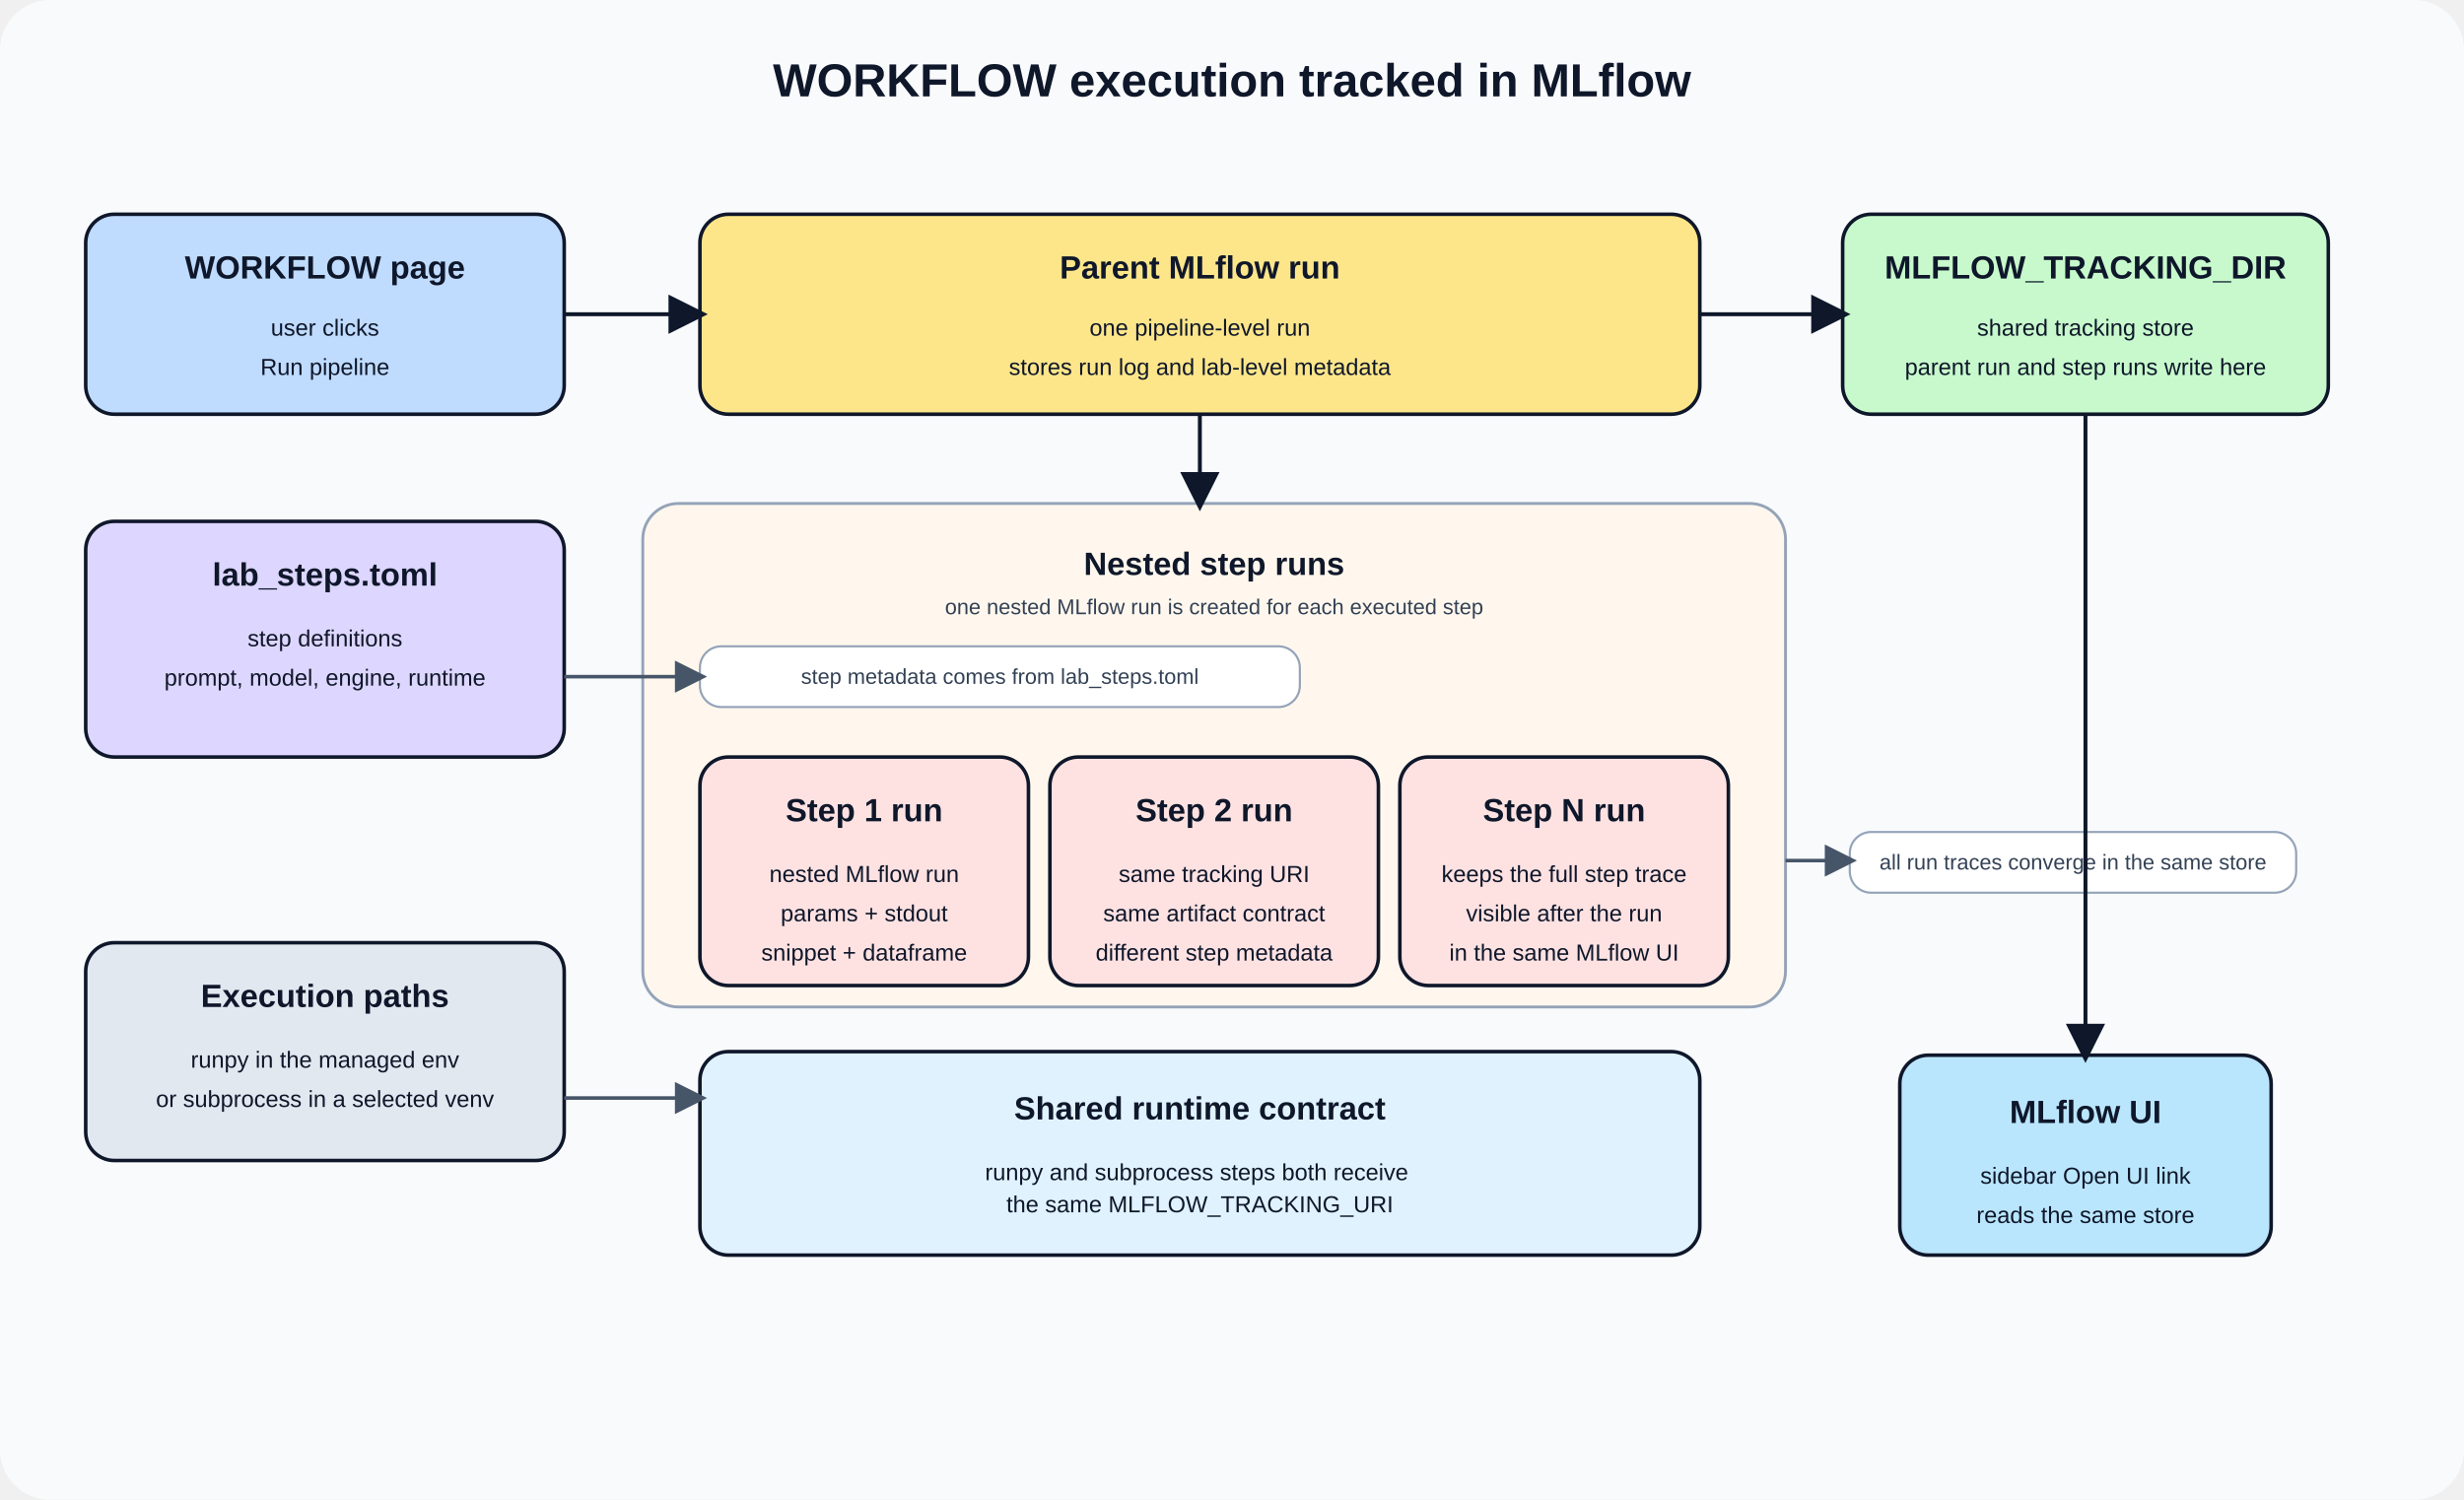
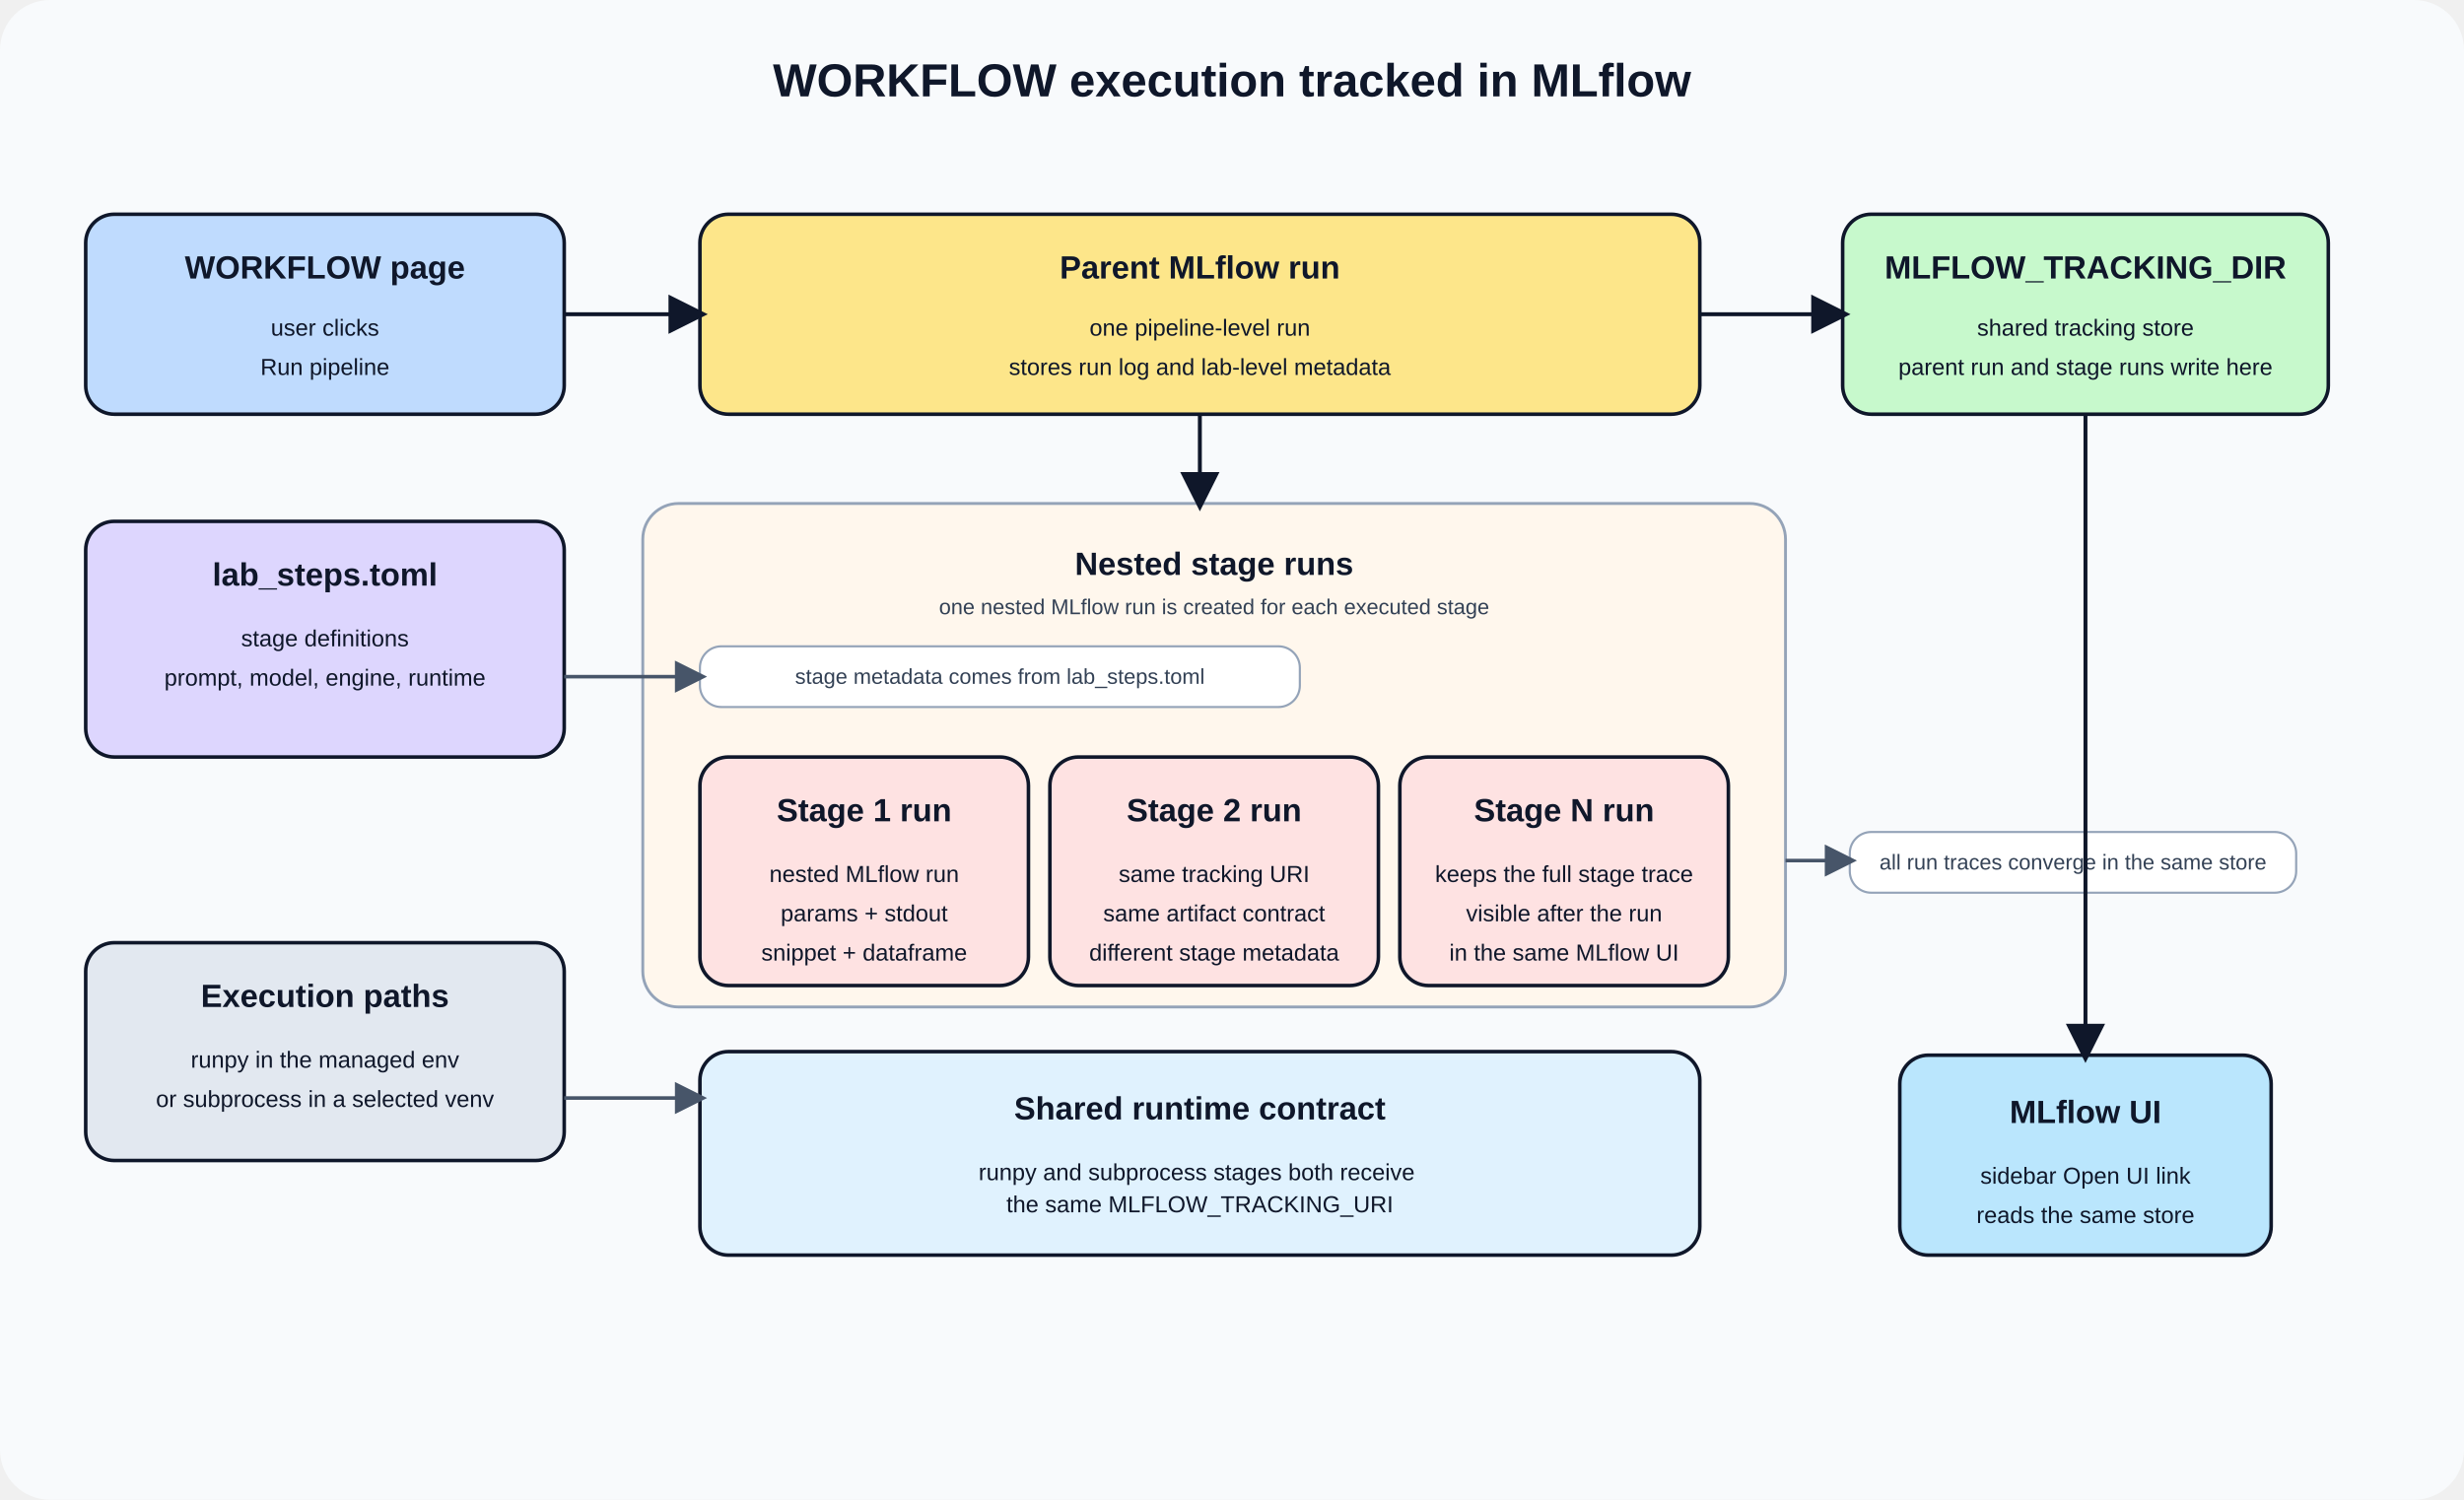
<svg xmlns="http://www.w3.org/2000/svg" width="1380" height="840" viewBox="0 0 1380 840" role="img" aria-labelledby="title desc">
  <defs>
    <style>
      text { font-family: Arial, Helvetica, sans-serif; fill: #0f172a; }
      .box { stroke: #0f172a; stroke-width: 2; rx: 16; ry: 16; }
      .panel { stroke: #94a3b8; stroke-width: 1.6; rx: 20; ry: 20; }
      .title { font-size: 26px; font-weight: 700; }
      .caption { font-size: 18px; font-weight: 700; }
      .body { font-size: 13px; }
      .small { font-size: 12px; }
      .muted { fill: #334155; }
      .arrow { stroke: #0f172a; stroke-width: 2.2; fill: none; marker-end: url(#arrow); }
      .soft-arrow { stroke: #475569; stroke-width: 2; fill: none; marker-end: url(#arrow-soft); }
      .pill { fill: #ffffff; stroke: #94a3b8; stroke-width: 1.2; rx: 12; ry: 12; }
    </style>
    <marker id="arrow" markerWidth="10" markerHeight="10" refX="8" refY="5" orient="auto" markerUnits="strokeWidth">
      <path d="M0,0 L10,5 L0,10 z" fill="#0f172a" />
    </marker>
    <marker id="arrow-soft" markerWidth="9" markerHeight="9" refX="7" refY="4.5" orient="auto" markerUnits="strokeWidth">
      <path d="M0,0 L9,4.5 L0,9 z" fill="#475569" />
    </marker>
  </defs>
  <rect width="100%" height="100%" fill="#f8fafc" rx="28" ry="28" />
  <text class="title" x="690" y="54" text-anchor="middle">WORKFLOW execution tracked in MLflow</text>
  <g transform="translate(48,120)">
    <rect class="box" width="268" height="112" fill="#bfdbfe" />
    <text class="caption" x="134" y="36" text-anchor="middle">WORKFLOW page</text>
    <text class="body" x="134" y="68" text-anchor="middle">user clicks</text>
    <text class="body" x="134" y="90" text-anchor="middle">Run pipeline</text>
  </g>
  <g transform="translate(48,292)">
    <rect class="box" width="268" height="132" fill="#ddd6fe" />
    <text class="caption" x="134" y="36" text-anchor="middle">lab_steps.toml</text>
-     <text class="body" x="134" y="70" text-anchor="middle">step definitions</text>
+     <text class="body" x="134" y="70" text-anchor="middle">stage definitions</text>
    <text class="body" x="134" y="92" text-anchor="middle">prompt, model, engine, runtime</text>
  </g>
  <g transform="translate(48,528)">
    <rect class="box" width="268" height="122" fill="#e2e8f0" />
    <text class="caption" x="134" y="36" text-anchor="middle">Execution paths</text>
    <text class="body" x="134" y="70" text-anchor="middle">runpy in the managed env</text>
    <text class="body" x="134" y="92" text-anchor="middle">or subprocess in a selected venv</text>
  </g>
  <g transform="translate(392,120)">
    <rect class="box" width="560" height="112" fill="#fde68a" />
    <text class="caption" x="280" y="36" text-anchor="middle">Parent MLflow run</text>
    <text class="body" x="280" y="68" text-anchor="middle">one pipeline-level run</text>
    <text class="body" x="280" y="90" text-anchor="middle">stores run log and lab-level metadata</text>
  </g>
  <g transform="translate(360,282)">
    <rect class="panel" width="640" height="282" fill="#fff7ed" />
-     <text class="caption" x="320" y="40" text-anchor="middle">Nested step runs</text>
-     <text class="small muted" x="320" y="62" text-anchor="middle">one nested MLflow run is created for each executed step</text>
+     <text class="caption" x="320" y="40" text-anchor="middle">Nested stage runs</text>
+     <text class="small muted" x="320" y="62" text-anchor="middle">one nested MLflow run is created for each executed stage</text>
  </g>
  <rect class="pill" x="392" y="362" width="336" height="34" />
-   <text class="small muted" x="560" y="383" text-anchor="middle">step metadata comes from lab_steps.toml</text>
+   <text class="small muted" x="560" y="383" text-anchor="middle">stage metadata comes from lab_steps.toml</text>
  <g transform="translate(392,424)">
    <rect class="box" width="184" height="128" fill="#fee2e2" />
-     <text class="caption" x="92" y="36" text-anchor="middle">Step 1 run</text>
+     <text class="caption" x="92" y="36" text-anchor="middle">Stage 1 run</text>
    <text class="body" x="92" y="70" text-anchor="middle">nested MLflow run</text>
    <text class="body" x="92" y="92" text-anchor="middle">params + stdout</text>
    <text class="body" x="92" y="114" text-anchor="middle">snippet + dataframe</text>
  </g>
  <g transform="translate(588,424)">
    <rect class="box" width="184" height="128" fill="#fee2e2" />
-     <text class="caption" x="92" y="36" text-anchor="middle">Step 2 run</text>
+     <text class="caption" x="92" y="36" text-anchor="middle">Stage 2 run</text>
    <text class="body" x="92" y="70" text-anchor="middle">same tracking URI</text>
    <text class="body" x="92" y="92" text-anchor="middle">same artifact contract</text>
-     <text class="body" x="92" y="114" text-anchor="middle">different step metadata</text>
+     <text class="body" x="92" y="114" text-anchor="middle">different stage metadata</text>
  </g>
  <g transform="translate(784,424)">
    <rect class="box" width="184" height="128" fill="#fee2e2" />
-     <text class="caption" x="92" y="36" text-anchor="middle">Step N run</text>
-     <text class="body" x="92" y="70" text-anchor="middle">keeps the full step trace</text>
+     <text class="caption" x="92" y="36" text-anchor="middle">Stage N run</text>
+     <text class="body" x="92" y="70" text-anchor="middle">keeps the full stage trace</text>
    <text class="body" x="92" y="92" text-anchor="middle">visible after the run</text>
    <text class="body" x="92" y="114" text-anchor="middle">in the same MLflow UI</text>
  </g>
  <g transform="translate(392,589)">
    <rect class="box" width="560" height="114" fill="#e0f2fe" />
    <text class="caption" x="280" y="38" text-anchor="middle">Shared runtime contract</text>
    <text class="body" x="280" y="72" text-anchor="middle">
-       <tspan x="280" dy="0">runpy and subprocess steps both receive</tspan>
+       <tspan x="280" dy="0">runpy and subprocess stages both receive</tspan>
      <tspan x="280" dy="18">the same MLFLOW_TRACKING_URI</tspan>
    </text>
  </g>
  <g transform="translate(1032,120)">
    <rect class="box" width="272" height="112" fill="#c7f9cc" />
    <text class="caption" x="136" y="36" text-anchor="middle">MLFLOW_TRACKING_DIR</text>
    <text class="body" x="136" y="68" text-anchor="middle">shared tracking store</text>
-     <text class="body" x="136" y="90" text-anchor="middle">parent run and step runs write here</text>
+     <text class="body" x="136" y="90" text-anchor="middle">parent run and stage runs write here</text>
  </g>
  <rect class="pill" x="1036" y="466" width="250" height="34" />
  <text class="small muted" x="1161" y="487" text-anchor="middle">all run traces converge in the same store</text>
  <g transform="translate(1064,591)">
    <rect class="box" width="208" height="112" fill="#bae6fd" />
    <text class="caption" x="104" y="38" text-anchor="middle">MLflow UI</text>
    <text class="body" x="104" y="72" text-anchor="middle">sidebar Open UI link</text>
    <text class="body" x="104" y="94" text-anchor="middle">reads the same store</text>
  </g>
  <path class="arrow" d="M316,176 H392" />
  <path class="soft-arrow" d="M316,379 H392" />
  <path class="soft-arrow" d="M316,615 H392" />
  <path class="arrow" d="M672,232 V282" />
  <path class="arrow" d="M952,176 H1032" />
  <path class="soft-arrow" d="M1000,482 H1036" />
  <path class="arrow" d="M1168,232 V591" />
</svg>
